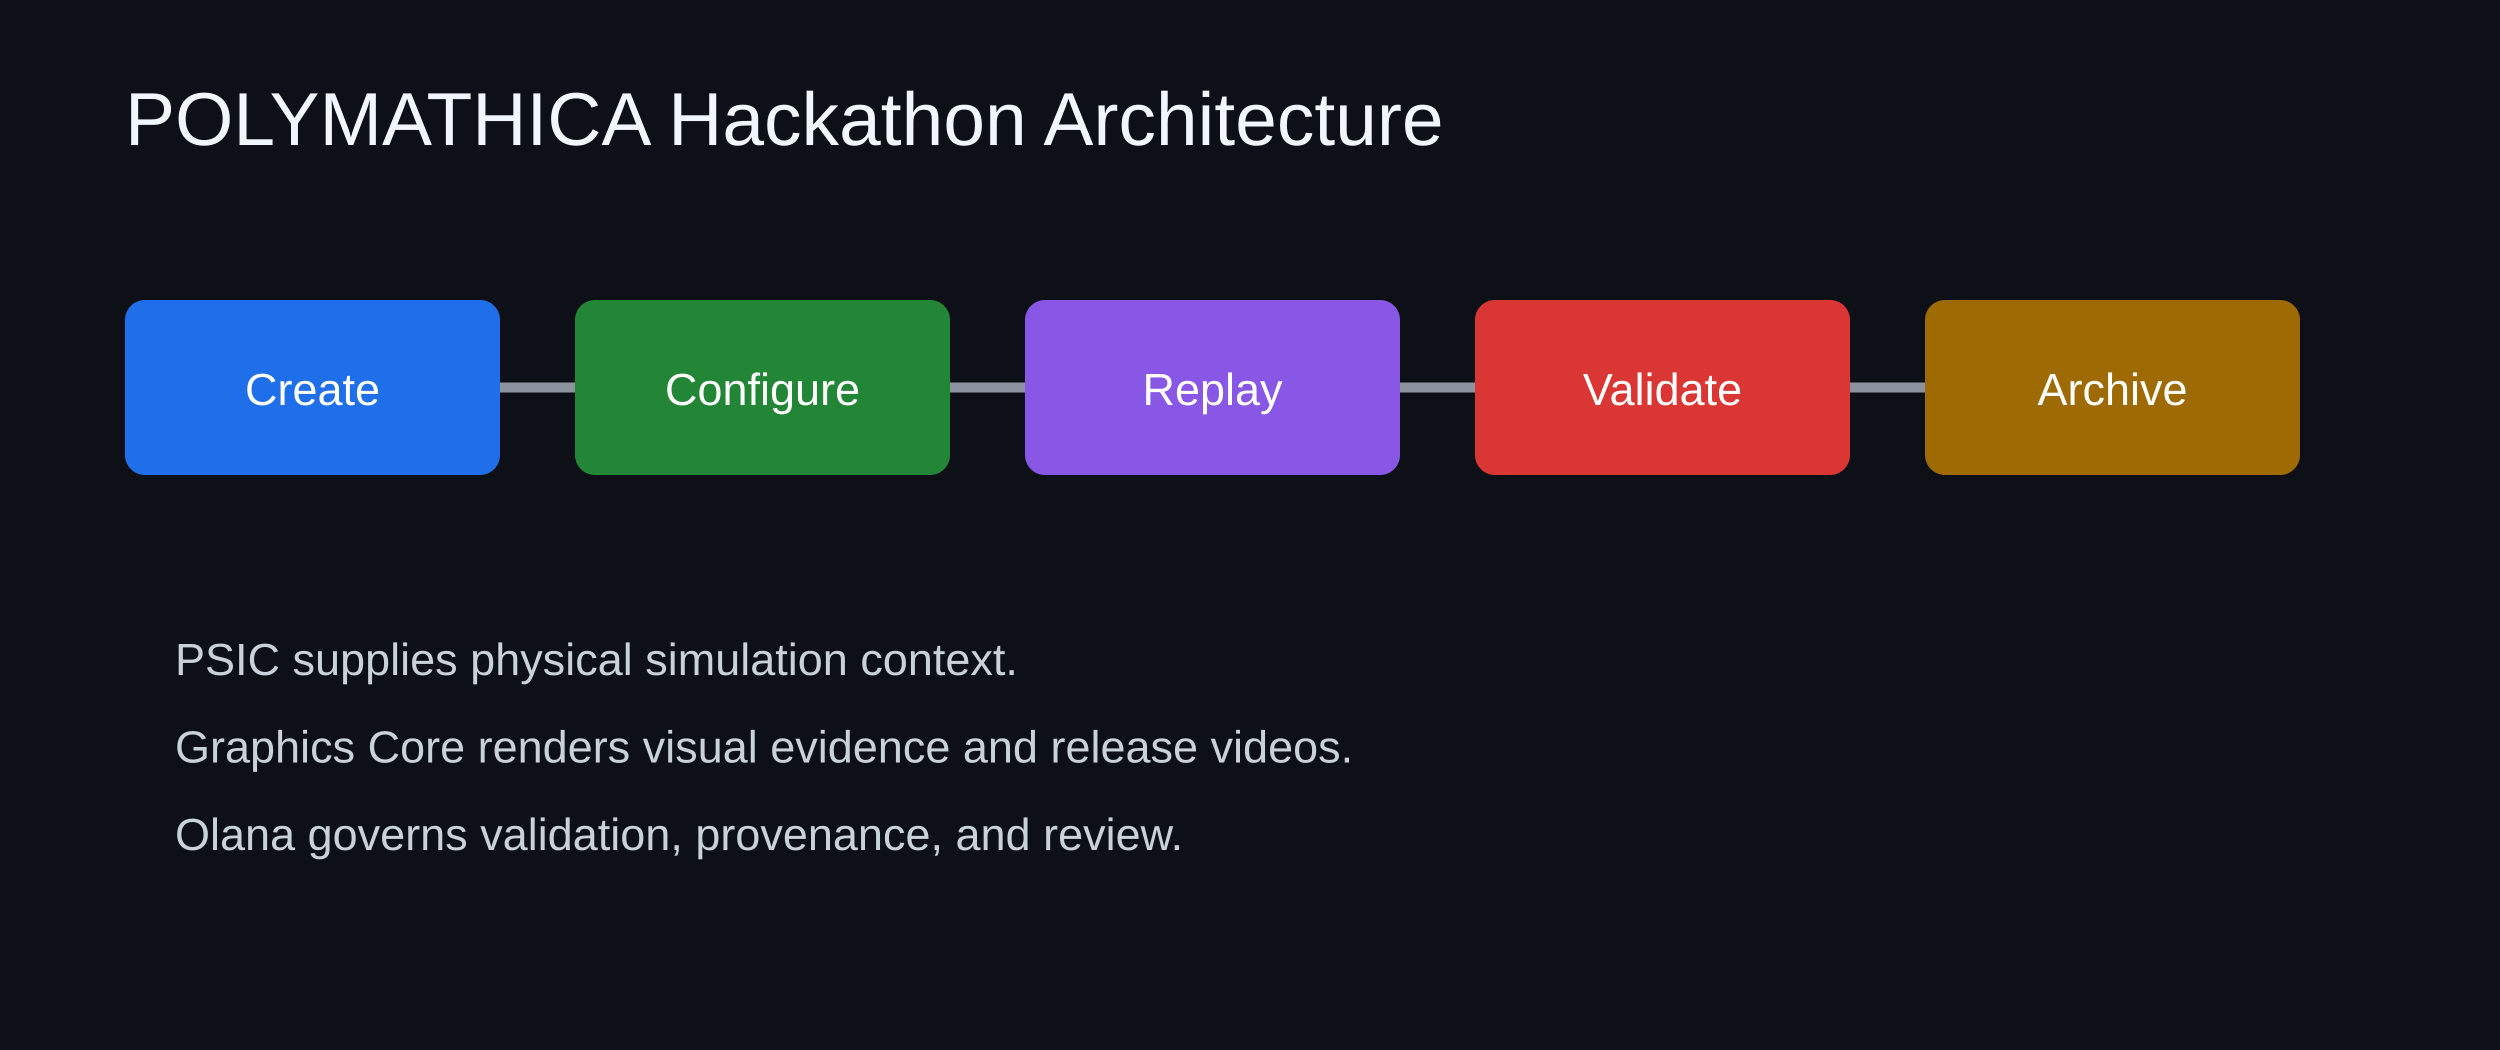
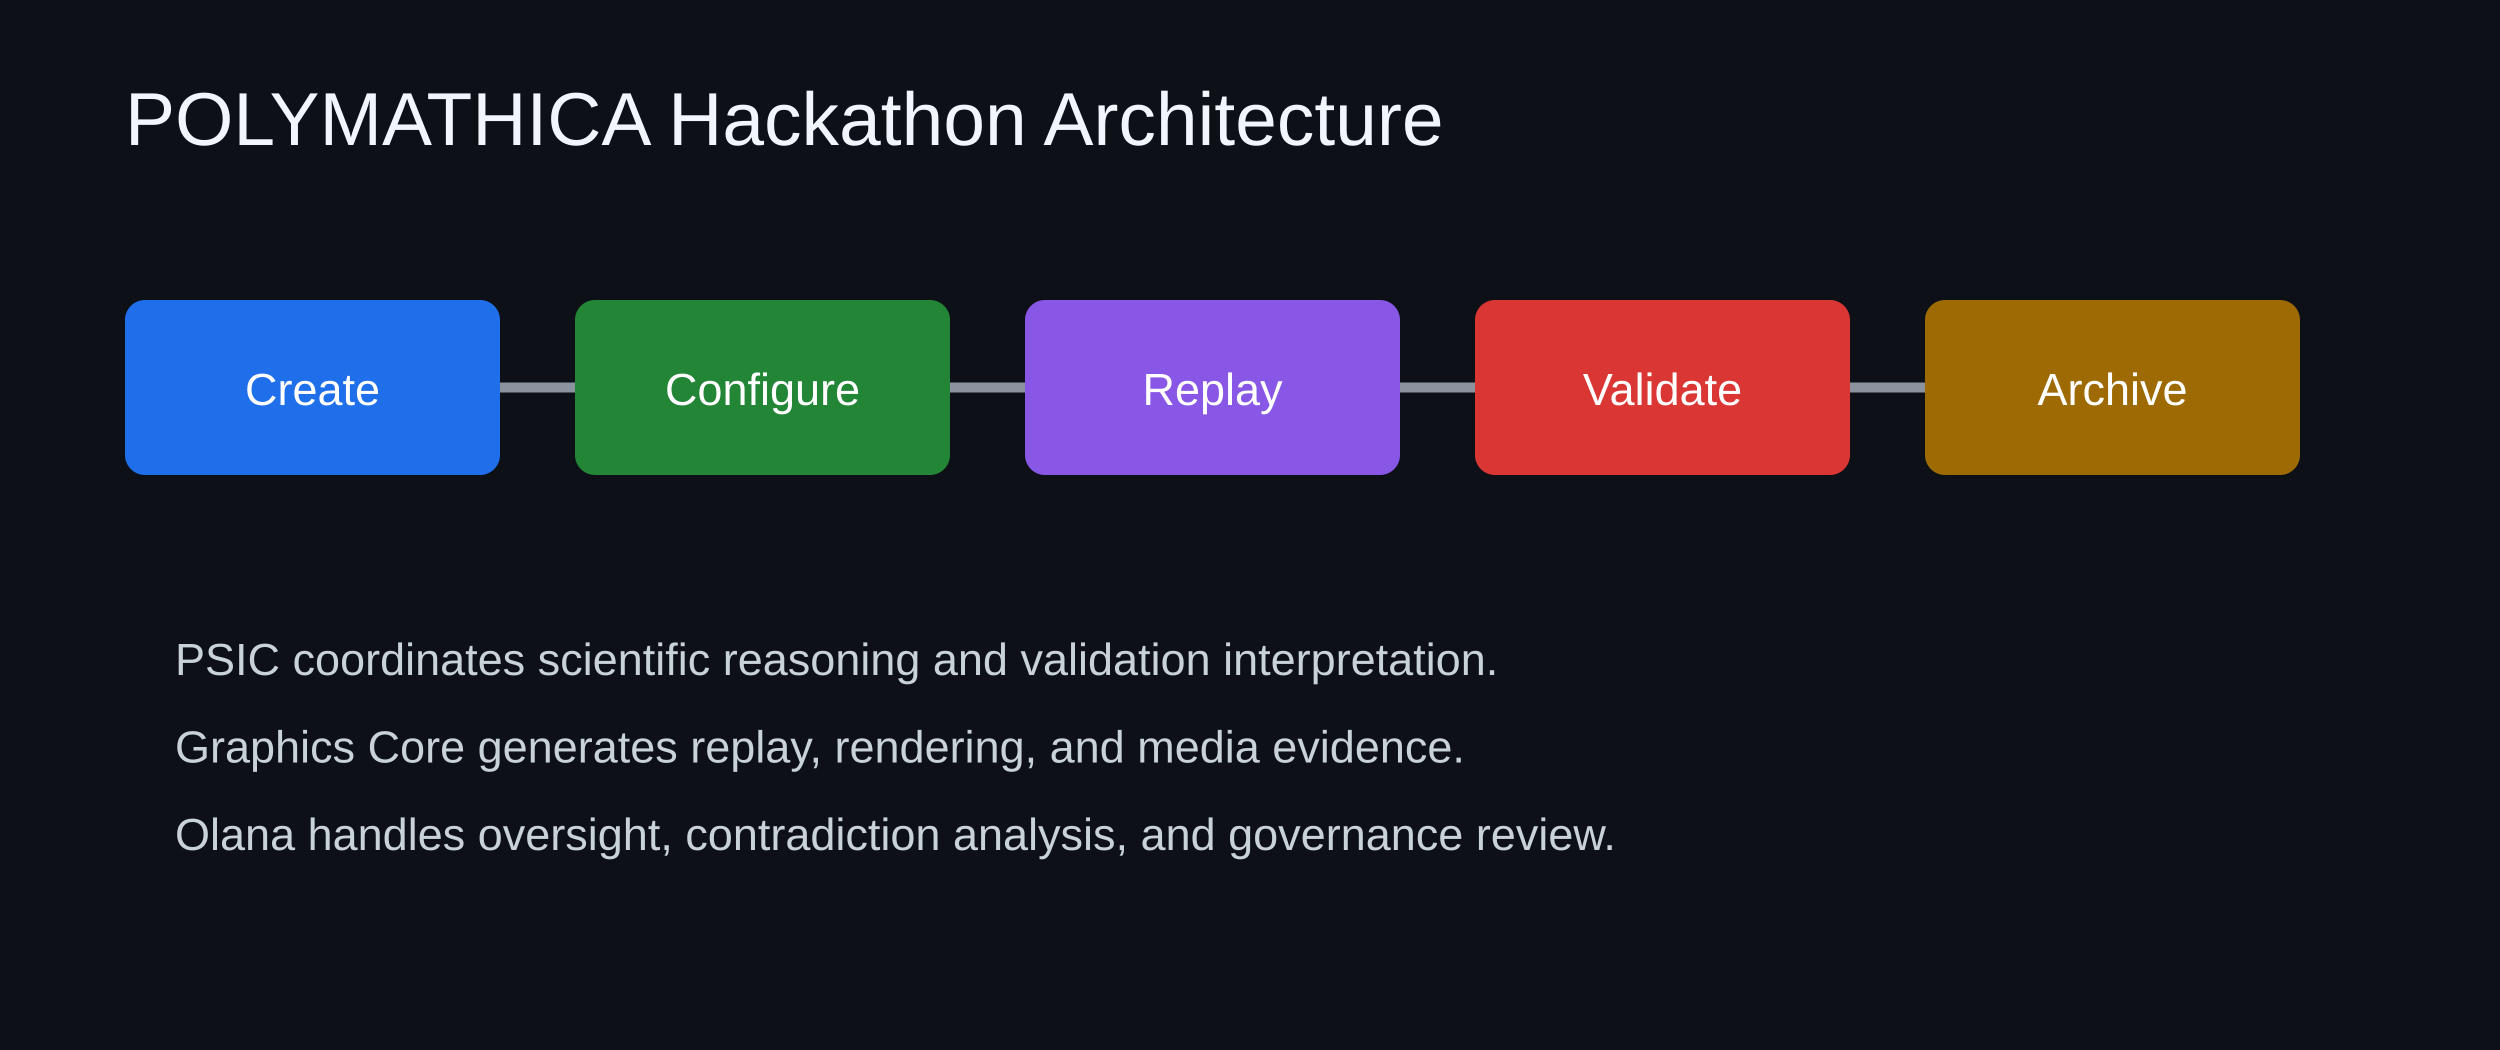
<svg xmlns="http://www.w3.org/2000/svg" viewBox="0 0 1000 420" role="img" aria-label="POLYMATHICA architecture">
  <rect width="1000" height="420" fill="#0d1117" />
  <text x="50" y="58" fill="#f0f6fc" font-family="Arial" font-size="30">POLYMATHICA Hackathon Architecture</text>
  <g font-family="Arial" font-size="18" text-anchor="middle">
    <rect x="50" y="120" width="150" height="70" rx="8" fill="#1f6feb" />
    <text x="125" y="162" fill="white">Create</text>
    <rect x="230" y="120" width="150" height="70" rx="8" fill="#238636" />
    <text x="305" y="162" fill="white">Configure</text>
    <rect x="410" y="120" width="150" height="70" rx="8" fill="#8957e5" />
    <text x="485" y="162" fill="white">Replay</text>
    <rect x="590" y="120" width="150" height="70" rx="8" fill="#da3633" />
    <text x="665" y="162" fill="white">Validate</text>
    <rect x="770" y="120" width="150" height="70" rx="8" fill="#9e6a03" />
    <text x="845" y="162" fill="white">Archive</text>
  </g>
  <g stroke="#8b949e" stroke-width="4">
    <line x1="200" y1="155" x2="230" y2="155" />
    <line x1="380" y1="155" x2="410" y2="155" />
    <line x1="560" y1="155" x2="590" y2="155" />
    <line x1="740" y1="155" x2="770" y2="155" />
  </g>
  <g font-family="Arial" font-size="18">
-     <text x="70" y="270" fill="#c9d1d9">PSIC supplies physical simulation context.</text>
-     <text x="70" y="305" fill="#c9d1d9">Graphics Core renders visual evidence and release videos.</text>
-     <text x="70" y="340" fill="#c9d1d9">Olana governs validation, provenance, and review.</text>
+     <text x="70" y="270" fill="#c9d1d9">PSIC coordinates scientific reasoning and validation interpretation.</text>
+     <text x="70" y="305" fill="#c9d1d9">Graphics Core generates replay, rendering, and media evidence.</text>
+     <text x="70" y="340" fill="#c9d1d9">Olana handles oversight, contradiction analysis, and governance review.</text>
  </g>
</svg>
